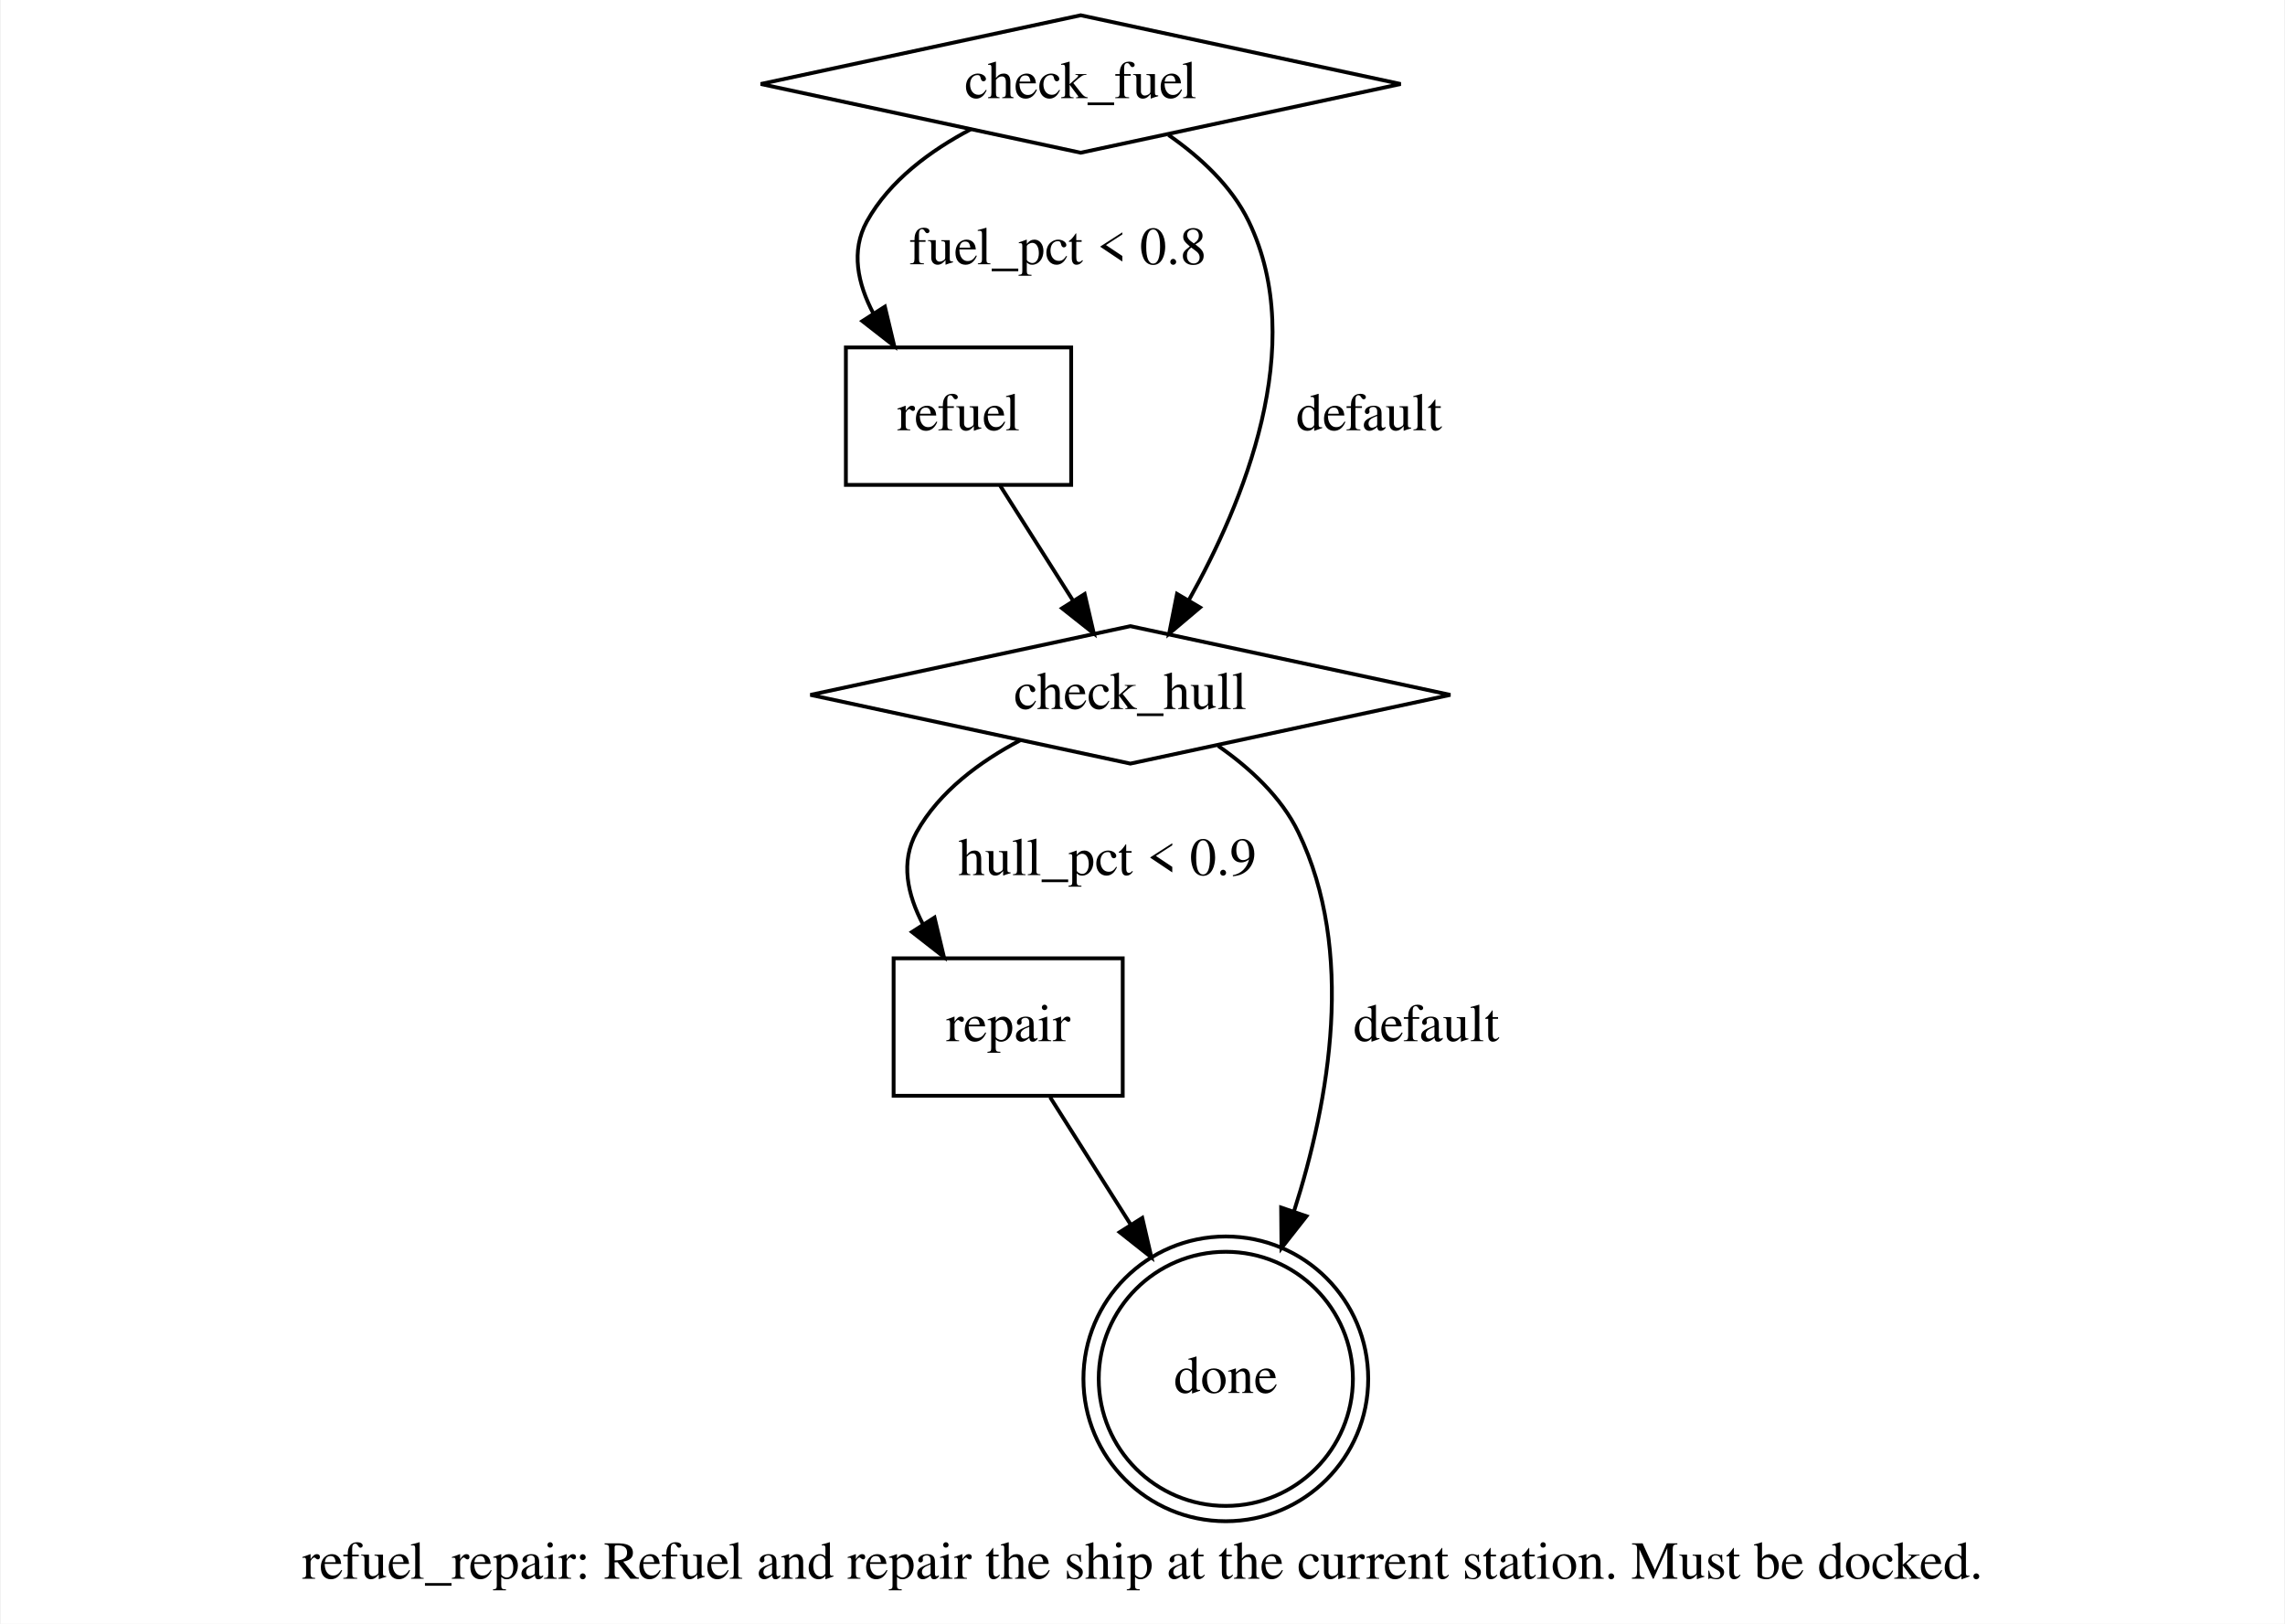
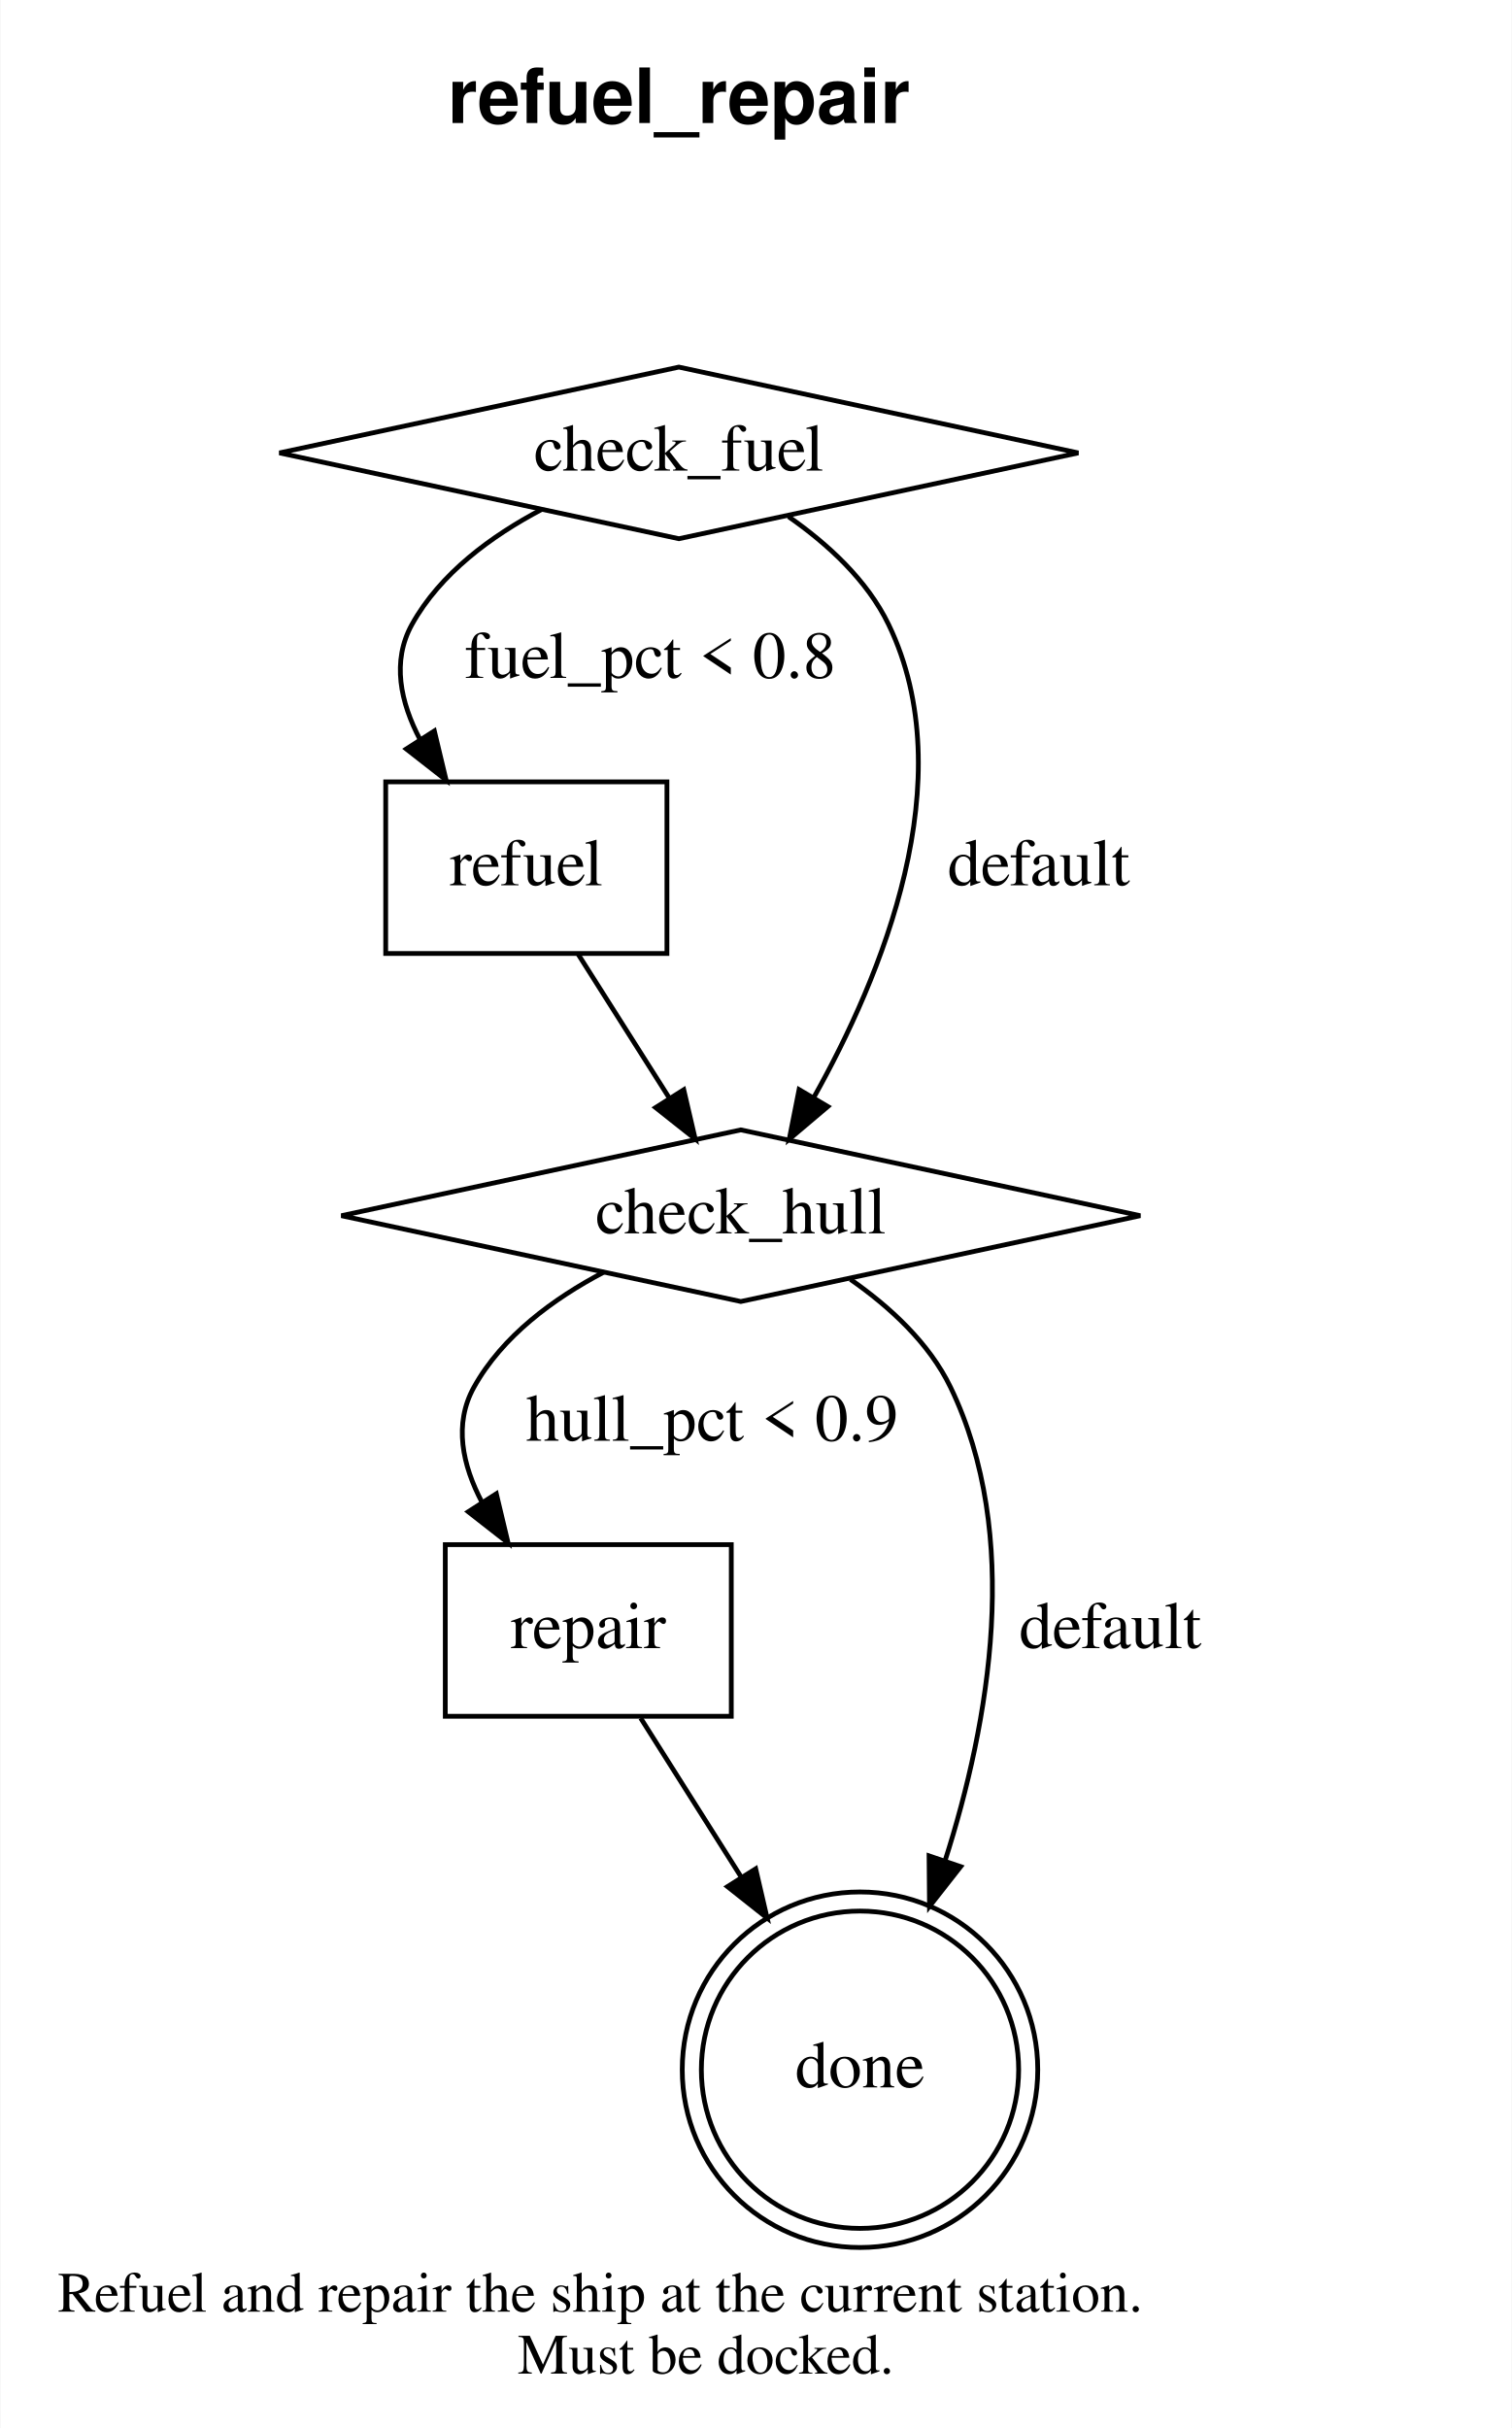
- <svg xmlns="http://www.w3.org/2000/svg" width="598pt" height="425pt" viewBox="0.00 0.00 598.00 425.29">
-   <g id="graph0" class="graph" transform="scale(1 1) rotate(0) translate(4 421.29)">
-     <polygon fill="white" stroke="transparent" points="-4,4 -4,-421.29 594,-421.29 594,4 -4,4" />
-     <text text-anchor="middle" x="295" y="-7.8" font-family="Times,serif" font-size="14.00">refuel_repair: Refuel and repair the ship at the current station. Must be docked.</text>
+ <svg xmlns="http://www.w3.org/2000/svg" width="317pt" height="509pt" viewBox="0.00 0.00 317.00 509.29">
+   <g id="graph0" class="graph" transform="scale(1 1) rotate(0) translate(4 505.29)">
+     <polygon fill="white" stroke="transparent" points="-4,4 -4,-505.29 313,-505.29 313,4 -4,4" />
+     <text text-anchor="start" x="8" y="-20.4" font-family="Times,serif" font-size="12.00">Refuel and repair the ship at the current station.</text>
+     <text text-anchor="start" x="104.5" y="-7.4" font-family="Times,serif" font-size="12.00">Must be docked.</text>
    <g id="node1" class="node">
-       <polygon fill="none" stroke="black" points="278.82,-417.29 195.03,-399.29 278.82,-381.29 362.61,-399.29 278.82,-417.29" />
-       <text text-anchor="middle" x="278.82" y="-395.59" font-family="Times,serif" font-size="14.00">check_fuel</text>
+       <text text-anchor="middle" x="138.32" y="-479.49" font-family="Helvetica,sans-Serif" font-weight="bold" font-size="16.00">refuel_repair</text>
    </g>
    <g id="node2" class="node">
-       <polygon fill="none" stroke="black" points="276.32,-330.29 217.32,-330.29 217.32,-294.29 276.32,-294.29 276.32,-330.29" />
-       <text text-anchor="middle" x="246.82" y="-308.59" font-family="Times,serif" font-size="14.00">refuel</text>
-     </g>
-     <g id="edge1" class="edge">
-       <path fill="none" stroke="black" d="M250.04,-387.43C239.53,-381.9 228.77,-374.02 222.82,-363.29 218.55,-355.58 220.4,-346.99 224.54,-339.14" />
-       <polygon fill="black" stroke="black" points="227.53,-340.97 229.99,-330.67 221.64,-337.19 227.53,-340.97" />
-       <text text-anchor="middle" x="272.82" y="-352.09" font-family="Times,serif" font-size="14.00">fuel_pct &lt; 0.8</text>
+       <polygon fill="none" stroke="black" points="138.32,-428.29 54.53,-410.29 138.32,-392.29 222.11,-410.29 138.32,-428.29" />
+       <text text-anchor="middle" x="138.32" y="-406.59" font-family="Times,serif" font-size="14.00">check_fuel</text>
    </g>
    <g id="node3" class="node">
-       <polygon fill="none" stroke="black" points="291.82,-257.29 208.03,-239.29 291.82,-221.29 375.61,-239.29 291.82,-257.29" />
-       <text text-anchor="middle" x="291.82" y="-235.59" font-family="Times,serif" font-size="14.00">check_hull</text>
+       <polygon fill="none" stroke="black" points="135.82,-341.29 76.82,-341.29 76.82,-305.29 135.82,-305.29 135.82,-341.29" />
+       <text text-anchor="middle" x="106.32" y="-319.59" font-family="Times,serif" font-size="14.00">refuel</text>
    </g>
    <g id="edge2" class="edge">
-       <path fill="none" stroke="black" d="M301.81,-385.93C310.01,-380.22 318.33,-372.61 322.82,-363.29 338.5,-330.79 321.4,-289.5 307.07,-263.99" />
-       <polygon fill="black" stroke="black" points="310.07,-262.19 301.98,-255.35 304.04,-265.74 310.07,-262.19" />
-       <text text-anchor="middle" x="354.32" y="-308.59" font-family="Times,serif" font-size="14.00">default</text>
+       <path fill="none" stroke="black" d="M109.54,-398.43C99.03,-392.9 88.27,-385.02 82.32,-374.29 78.05,-366.58 79.9,-357.99 84.04,-350.14" />
+       <polygon fill="black" stroke="black" points="87.03,-351.97 89.49,-341.67 81.14,-348.19 87.03,-351.97" />
+       <text text-anchor="middle" x="132.32" y="-363.09" font-family="Times,serif" font-size="14.00">fuel_pct &lt; 0.8</text>
+     </g>
+     <g id="node4" class="node">
+       <polygon fill="none" stroke="black" points="151.32,-268.29 67.53,-250.29 151.32,-232.29 235.11,-250.29 151.32,-268.29" />
+       <text text-anchor="middle" x="151.32" y="-246.59" font-family="Times,serif" font-size="14.00">check_hull</text>
    </g>
    <g id="edge3" class="edge">
-       <path fill="none" stroke="black" d="M257.71,-294.11C263.45,-285.06 270.57,-273.82 276.82,-263.96" />
-       <polygon fill="black" stroke="black" points="279.85,-265.71 282.25,-255.39 273.94,-261.97 279.85,-265.71" />
-     </g>
-     <g id="node4" class="node">
-       <polygon fill="none" stroke="black" points="289.82,-170.29 229.82,-170.29 229.82,-134.29 289.82,-134.29 289.82,-170.29" />
-       <text text-anchor="middle" x="259.82" y="-148.59" font-family="Times,serif" font-size="14.00">repair</text>
+       <path fill="none" stroke="black" d="M161.31,-396.93C169.51,-391.22 177.83,-383.61 182.32,-374.29 198,-341.79 180.9,-300.5 166.57,-274.99" />
+       <polygon fill="black" stroke="black" points="169.57,-273.19 161.48,-266.35 163.54,-276.74 169.57,-273.19" />
+       <text text-anchor="middle" x="213.82" y="-319.59" font-family="Times,serif" font-size="14.00">default</text>
    </g>
    <g id="edge4" class="edge">
-       <path fill="none" stroke="black" d="M263.04,-227.43C252.53,-221.9 241.77,-214.02 235.82,-203.29 231.55,-195.58 233.4,-186.99 237.54,-179.14" />
-       <polygon fill="black" stroke="black" points="240.53,-180.97 242.99,-170.67 234.64,-177.19 240.53,-180.97" />
-       <text text-anchor="middle" x="285.82" y="-192.09" font-family="Times,serif" font-size="14.00">hull_pct &lt; 0.9</text>
+       <path fill="none" stroke="black" d="M117.21,-305.11C122.95,-296.06 130.07,-284.82 136.32,-274.96" />
+       <polygon fill="black" stroke="black" points="139.35,-276.71 141.75,-266.39 133.44,-272.97 139.35,-276.71" />
    </g>
    <g id="node5" class="node">
-       <ellipse fill="none" stroke="black" cx="316.82" cy="-60.15" rx="33.28" ry="33.28" />
-       <ellipse fill="none" stroke="black" cx="316.82" cy="-60.15" rx="37.29" ry="37.29" />
-       <text text-anchor="middle" x="316.82" y="-56.45" font-family="Times,serif" font-size="14.00">done</text>
+       <polygon fill="none" stroke="black" points="149.32,-181.29 89.32,-181.29 89.32,-145.29 149.32,-145.29 149.32,-181.29" />
+       <text text-anchor="middle" x="119.32" y="-159.59" font-family="Times,serif" font-size="14.00">repair</text>
    </g>
    <g id="edge5" class="edge">
-       <path fill="none" stroke="black" d="M314.81,-225.93C323.01,-220.22 331.33,-212.61 335.82,-203.29 350.79,-172.27 344.03,-133.26 334.65,-103.95" />
-       <polygon fill="black" stroke="black" points="337.94,-102.75 331.4,-94.42 331.31,-105.01 337.94,-102.75" />
-       <text text-anchor="middle" x="369.32" y="-148.59" font-family="Times,serif" font-size="14.00">default</text>
+       <path fill="none" stroke="black" d="M122.54,-238.43C112.03,-232.9 101.27,-225.02 95.32,-214.29 91.05,-206.58 92.9,-197.99 97.04,-190.14" />
+       <polygon fill="black" stroke="black" points="100.03,-191.97 102.49,-181.67 94.14,-188.19 100.03,-191.97" />
+       <text text-anchor="middle" x="145.32" y="-203.09" font-family="Times,serif" font-size="14.00">hull_pct &lt; 0.9</text>
+     </g>
+     <g id="node6" class="node">
+       <ellipse fill="none" stroke="black" cx="176.32" cy="-71.15" rx="33.28" ry="33.28" />
+       <ellipse fill="none" stroke="black" cx="176.32" cy="-71.15" rx="37.29" ry="37.29" />
+       <text text-anchor="middle" x="176.32" y="-67.45" font-family="Times,serif" font-size="14.00">done</text>
    </g>
    <g id="edge6" class="edge">
-       <path fill="none" stroke="black" d="M270.81,-133.91C276.79,-124.45 284.45,-112.34 291.8,-100.72" />
-       <polygon fill="black" stroke="black" points="294.94,-102.3 297.33,-91.98 289.02,-98.56 294.94,-102.3" />
+       <path fill="none" stroke="black" d="M174.31,-236.93C182.51,-231.22 190.83,-223.61 195.32,-214.29 210.29,-183.27 203.53,-144.26 194.15,-114.95" />
+       <polygon fill="black" stroke="black" points="197.44,-113.75 190.9,-105.42 190.81,-116.01 197.44,-113.75" />
+       <text text-anchor="middle" x="228.82" y="-159.59" font-family="Times,serif" font-size="14.00">default</text>
+     </g>
+     <g id="edge7" class="edge">
+       <path fill="none" stroke="black" d="M130.31,-144.91C136.29,-135.45 143.95,-123.34 151.3,-111.72" />
+       <polygon fill="black" stroke="black" points="154.44,-113.3 156.83,-102.98 148.52,-109.56 154.44,-113.3" />
    </g>
  </g>
</svg>
